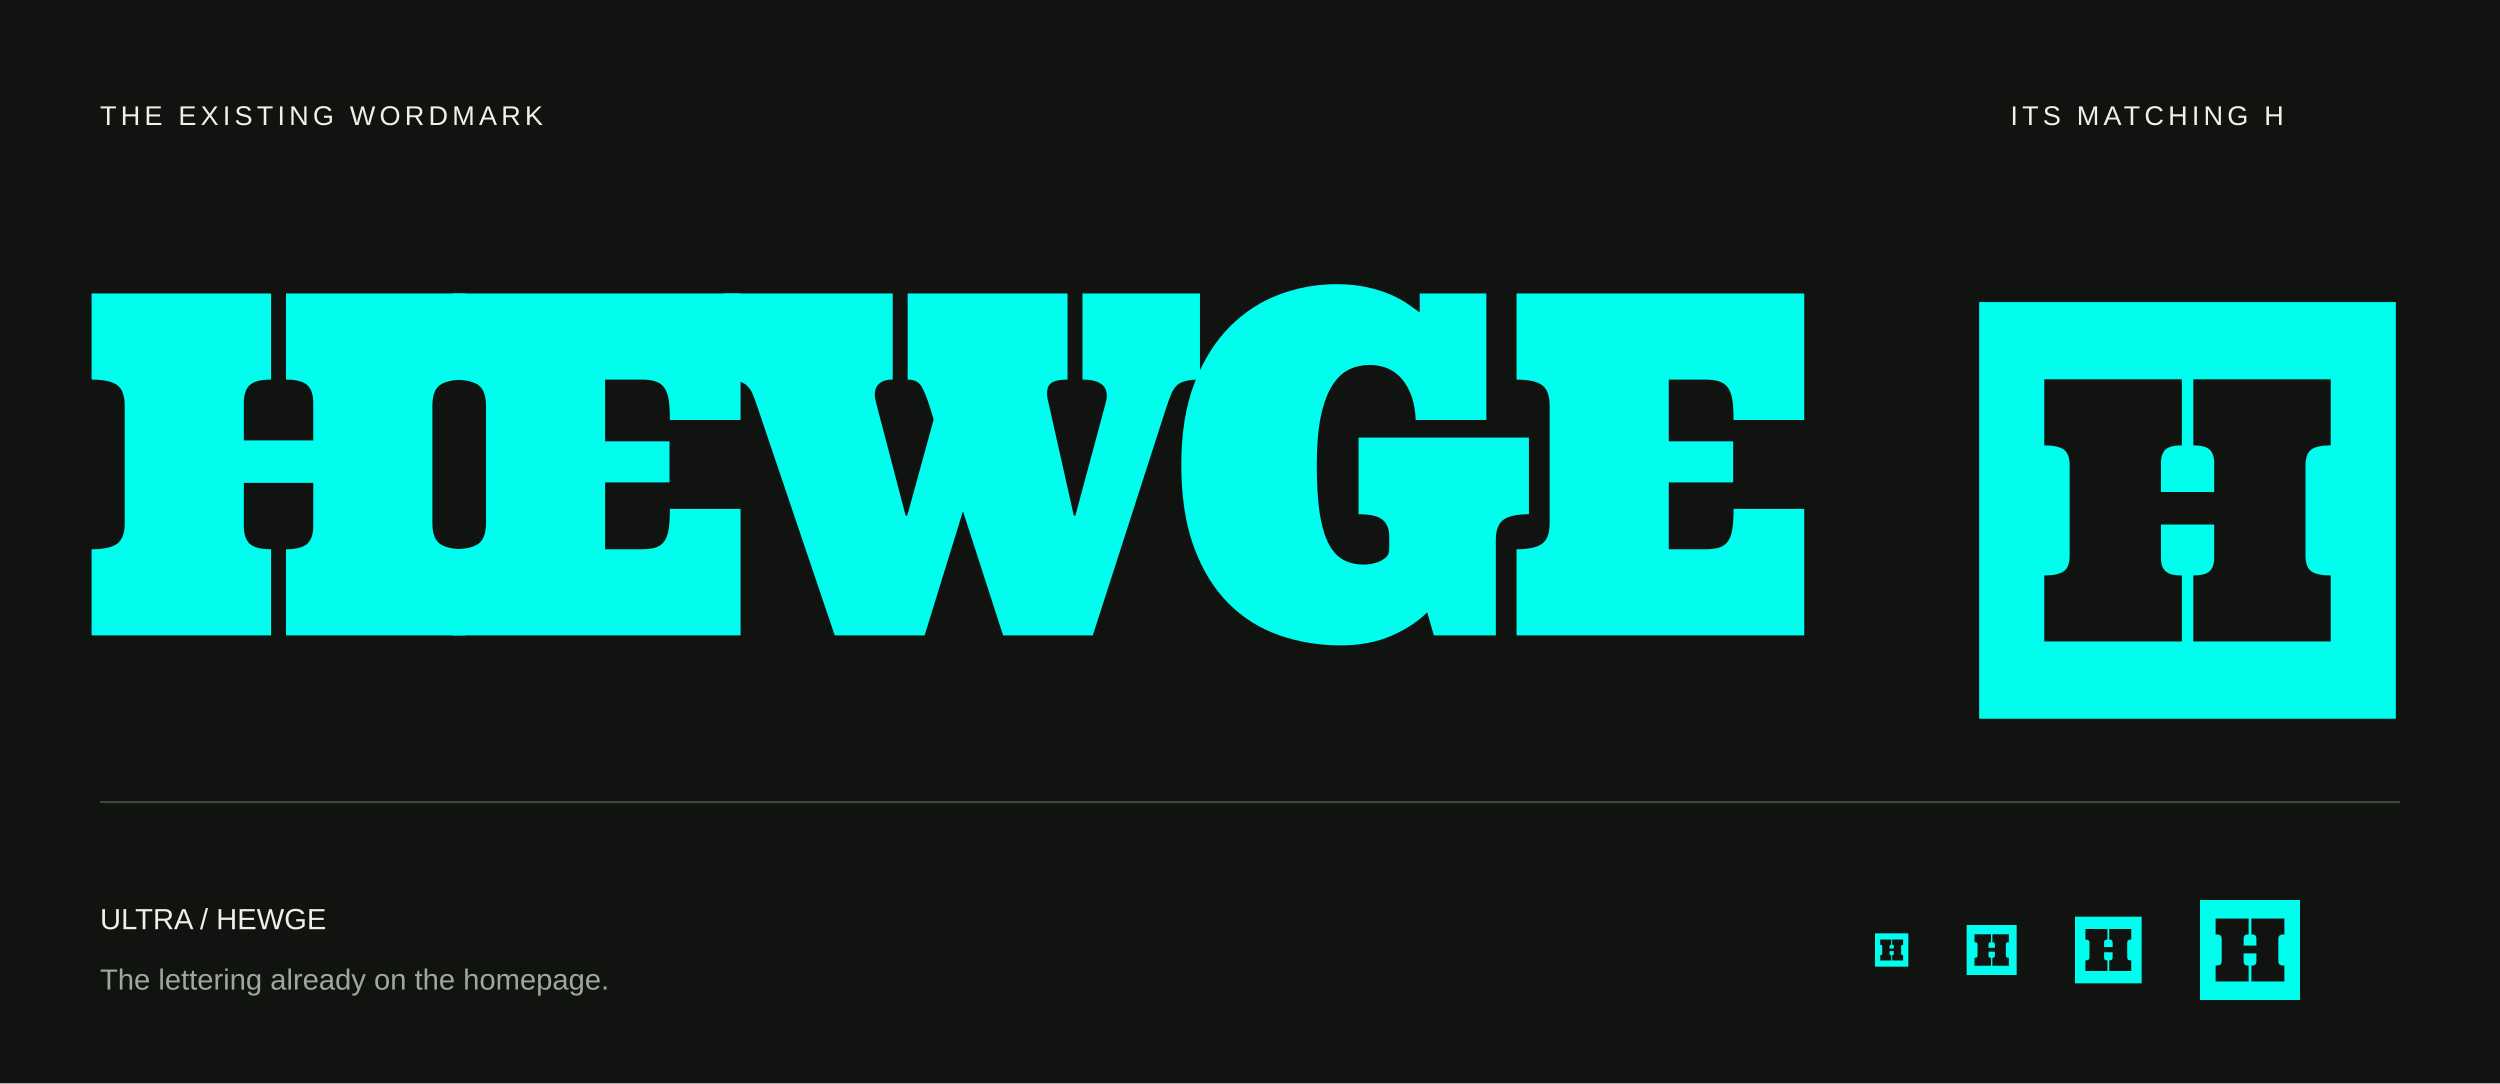
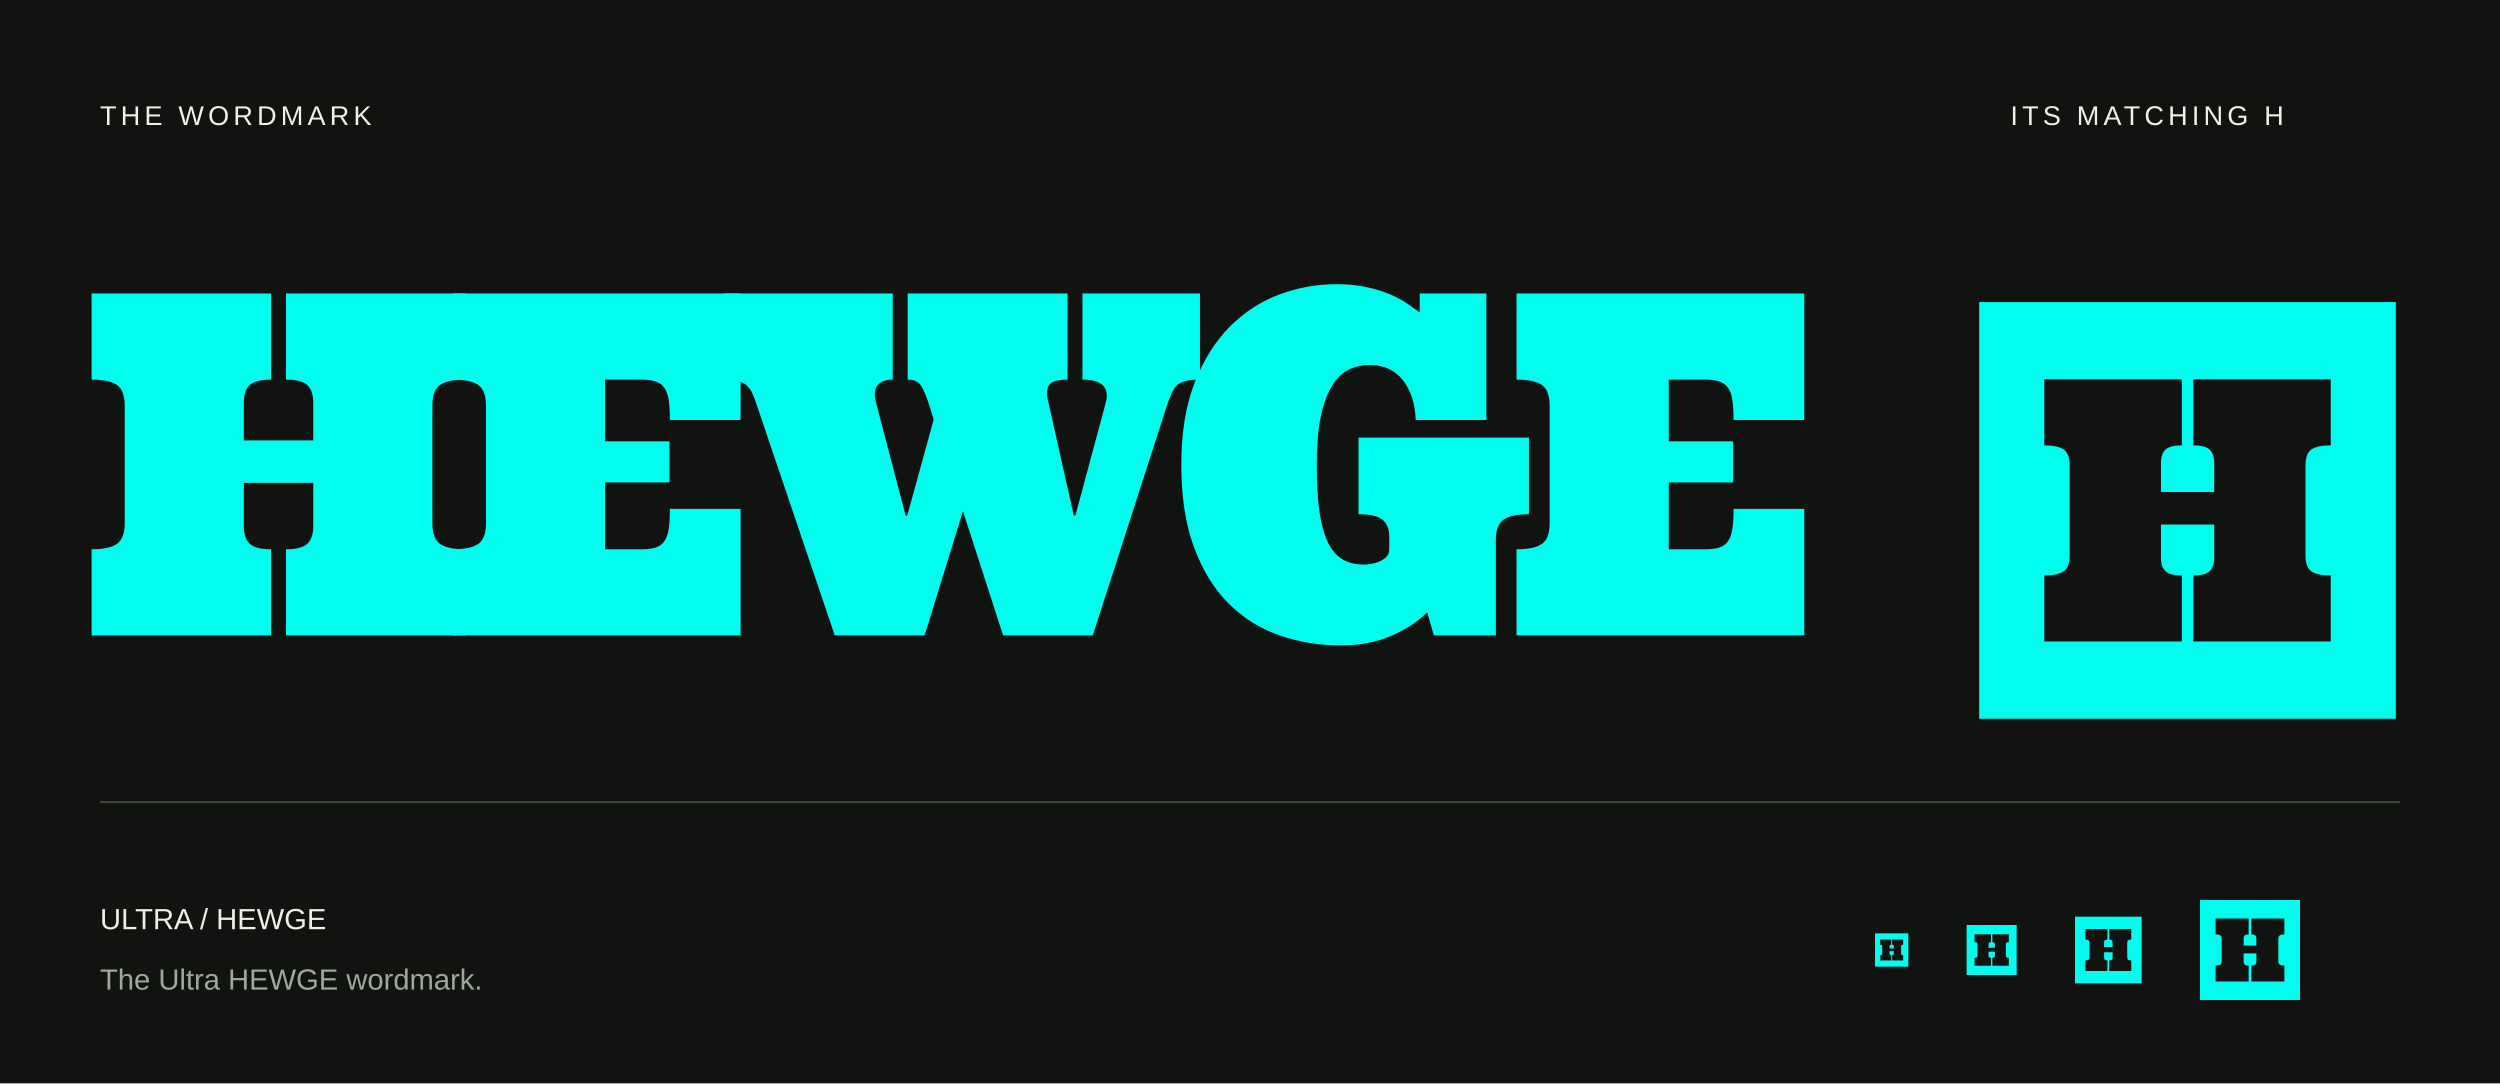
<svg xmlns="http://www.w3.org/2000/svg" width="1200" height="520" viewBox="0 0 1200 520">
  <rect width="1200" height="520" fill="#111311" />
  <g font-family="Arial,sans-serif" font-size="13" letter-spacing="2" fill="#f0f0e9">
-     <text x="48" y="60">THE EXISTING WORDMARK</text>
+     <text x="48" y="60">THE WORDMARK</text>
    <text x="965" y="60">ITS MATCHING H</text>
  </g>
  <g fill="#00FEEF" transform="translate(40 305) scale(0.09689968 -0.1114346)">
    <path transform="translate(0 0)" d="M1139 657H795V471Q795 418 824.5 394.5Q854 371 930 371V0H41V371Q129 371 167.0 394.5Q205 418 205 483V989Q205 1055 167.0 1078.5Q129 1102 41 1102V1473H930V1102Q854 1102 824.5 1078.5Q795 1055 795 1001V840H1139V1001Q1139 1055 1109.0 1078.5Q1079 1102 1004 1102V1473H1892V1102Q1804 1102 1766.5 1078.5Q1729 1055 1729 989V483Q1729 418 1766.5 394.5Q1804 371 1892 371V0H1004V371Q1079 371 1109.0 394.5Q1139 418 1139 471Z" />
    <path transform="translate(1789.64 0)" d="M975 371Q1016 371 1043.5 378.0Q1071 385 1087.5 404.5Q1104 424 1110.0 458.0Q1116 492 1116 545H1466V0H41V371Q129 371 167.0 394.5Q205 418 205 483V989Q205 1055 167.0 1078.5Q129 1102 41 1102V1473H1466V928H1116Q1116 981 1110.0 1015.0Q1104 1049 1087.5 1068.0Q1071 1087 1043.5 1094.5Q1016 1102 975 1102H795V836H1114V659H795V371Z" />
    <path transform="translate(3153.28 0)" d="M1204 535 1014 0H569L184 989Q172 1020 162.0 1040.5Q152 1061 134.5 1075.5Q117 1090 90.0 1096.0Q63 1102 20 1102V1473H856V1102Q803 1102 780.5 1076.5Q758 1051 774 1001L920 516H928L1059 930L1038 989Q1016 1049 996.5 1075.5Q977 1102 930 1102V1473H1722V1102Q1647 1102 1629.5 1076.5Q1612 1051 1628 1001L1753 516H1761L1911 1001Q1942 1102 1796 1102V1473H2378V1102Q2335 1102 2307.0 1096.0Q2279 1090 2263.0 1076.5Q2247 1063 2236.5 1041.5Q2226 1020 2214 989L1847 0H1403Z" />
    <path transform="translate(5407.92 0)" d="M1282 0 1249 100Q1186 43 1075.5 0.0Q965 -43 821 -43Q659 -43 515.0 1.0Q371 45 263.5 139.0Q156 233 93.5 380.5Q31 528 31 735Q31 942 97.5 1089.5Q164 1237 272.5 1331.0Q381 1425 518.0 1469.0Q655 1513 799 1513Q883 1513 950.5 1500.0Q1018 1487 1069.0 1467.5Q1120 1448 1155.0 1426.5Q1190 1405 1212 1391V1473H1542V928H1192Q1188 1034 1128.5 1099.5Q1069 1165 963 1165Q909 1165 862.0 1145.5Q815 1126 779.0 1077.0Q743 1028 722.5 945.0Q702 862 702 735Q702 614 715.5 532.5Q729 451 757.5 400.5Q786 350 830.0 327.5Q874 305 936 305Q950 305 971.5 308.0Q993 311 1012.5 318.5Q1032 326 1046.5 338.0Q1061 350 1061 371V426Q1061 473 1029.0 497.5Q997 522 909 522V852H1753V522Q1665 522 1627.0 498.5Q1589 475 1589 410V0Z" />
    <path transform="translate(7058.56 0)" d="M975 371Q1016 371 1043.5 378.0Q1071 385 1087.5 404.5Q1104 424 1110.0 458.0Q1116 492 1116 545H1466V0H41V371Q129 371 167.0 394.5Q205 418 205 483V989Q205 1055 167.0 1078.5Q129 1102 41 1102V1473H1466V928H1116Q1116 981 1110.0 1015.0Q1104 1049 1087.5 1068.0Q1071 1087 1043.5 1094.5Q1016 1102 975 1102H795V836H1114V659H795V371Z" />
  </g>
  <svg x="950" y="145" width="200" height="200" viewBox="0 0 64 64">
    <rect width="64" height="64" fill="#00FEEF" />
    <path fill="#111311" transform="matrix(0.02377093 0 0 -0.02733657 9.025392 52.13339)" d="M1139 657H795V471Q795 418 824.5 394.5Q854 371 930 371V0H41V371Q129 371 167.0 394.5Q205 418 205 483V989Q205 1055 167.0 1078.5Q129 1102 41 1102V1473H930V1102Q854 1102 824.5 1078.5Q795 1055 795 1001V840H1139V1001Q1139 1055 1109.0 1078.5Q1079 1102 1004 1102V1473H1892V1102Q1804 1102 1766.5 1078.5Q1729 1055 1729 989V483Q1729 418 1766.5 394.5Q1804 371 1892 371V0H1004V371Q1079 371 1109.0 394.5Q1139 418 1139 471Z" />
  </svg>
  <path d="M48 385H1152" stroke="#41463f" />
  <g font-family="Arial,sans-serif" font-size="14" fill="#f0f0e9">
    <text x="48" y="446">ULTRA / HEWGE</text>
-     <text x="48" y="475" fill="#a1a79d">The lettering already on the homepage.</text>
+     <text x="48" y="475" fill="#a1a79d">The Ultra HEWGE wordmark.</text>
  </g>
  <svg x="900" y="448.0" width="16" height="16" viewBox="0 0 64 64">
    <rect width="64" height="64" fill="#00FEEF" />
    <path fill="#111311" transform="matrix(0.02377093 0 0 -0.02733657 9.025392 52.13339)" d="M1139 657H795V471Q795 418 824.5 394.5Q854 371 930 371V0H41V371Q129 371 167.0 394.5Q205 418 205 483V989Q205 1055 167.0 1078.5Q129 1102 41 1102V1473H930V1102Q854 1102 824.5 1078.5Q795 1055 795 1001V840H1139V1001Q1139 1055 1109.0 1078.5Q1079 1102 1004 1102V1473H1892V1102Q1804 1102 1766.5 1078.5Q1729 1055 1729 989V483Q1729 418 1766.5 394.5Q1804 371 1892 371V0H1004V371Q1079 371 1109.0 394.5Q1139 418 1139 471Z" />
  </svg>
  <svg x="944" y="444.0" width="24" height="24" viewBox="0 0 64 64">
    <rect width="64" height="64" fill="#00FEEF" />
    <path fill="#111311" transform="matrix(0.02377093 0 0 -0.02733657 9.025392 52.13339)" d="M1139 657H795V471Q795 418 824.5 394.5Q854 371 930 371V0H41V371Q129 371 167.0 394.5Q205 418 205 483V989Q205 1055 167.0 1078.5Q129 1102 41 1102V1473H930V1102Q854 1102 824.5 1078.5Q795 1055 795 1001V840H1139V1001Q1139 1055 1109.0 1078.5Q1079 1102 1004 1102V1473H1892V1102Q1804 1102 1766.5 1078.5Q1729 1055 1729 989V483Q1729 418 1766.5 394.5Q1804 371 1892 371V0H1004V371Q1079 371 1109.0 394.5Q1139 418 1139 471Z" />
  </svg>
  <svg x="996" y="440.0" width="32" height="32" viewBox="0 0 64 64">
    <rect width="64" height="64" fill="#00FEEF" />
    <path fill="#111311" transform="matrix(0.02377093 0 0 -0.02733657 9.025392 52.13339)" d="M1139 657H795V471Q795 418 824.5 394.5Q854 371 930 371V0H41V371Q129 371 167.0 394.5Q205 418 205 483V989Q205 1055 167.0 1078.5Q129 1102 41 1102V1473H930V1102Q854 1102 824.5 1078.5Q795 1055 795 1001V840H1139V1001Q1139 1055 1109.0 1078.5Q1079 1102 1004 1102V1473H1892V1102Q1804 1102 1766.5 1078.5Q1729 1055 1729 989V483Q1729 418 1766.5 394.5Q1804 371 1892 371V0H1004V371Q1079 371 1109.0 394.5Q1139 418 1139 471Z" />
  </svg>
  <svg x="1056" y="432.0" width="48" height="48" viewBox="0 0 64 64">
    <rect width="64" height="64" fill="#00FEEF" />
    <path fill="#111311" transform="matrix(0.02377093 0 0 -0.02733657 9.025392 52.13339)" d="M1139 657H795V471Q795 418 824.5 394.5Q854 371 930 371V0H41V371Q129 371 167.0 394.5Q205 418 205 483V989Q205 1055 167.0 1078.5Q129 1102 41 1102V1473H930V1102Q854 1102 824.5 1078.5Q795 1055 795 1001V840H1139V1001Q1139 1055 1109.0 1078.5Q1079 1102 1004 1102V1473H1892V1102Q1804 1102 1766.5 1078.5Q1729 1055 1729 989V483Q1729 418 1766.5 394.5Q1804 371 1892 371V0H1004V371Q1079 371 1109.0 394.5Q1139 418 1139 471Z" />
  </svg>
</svg>
